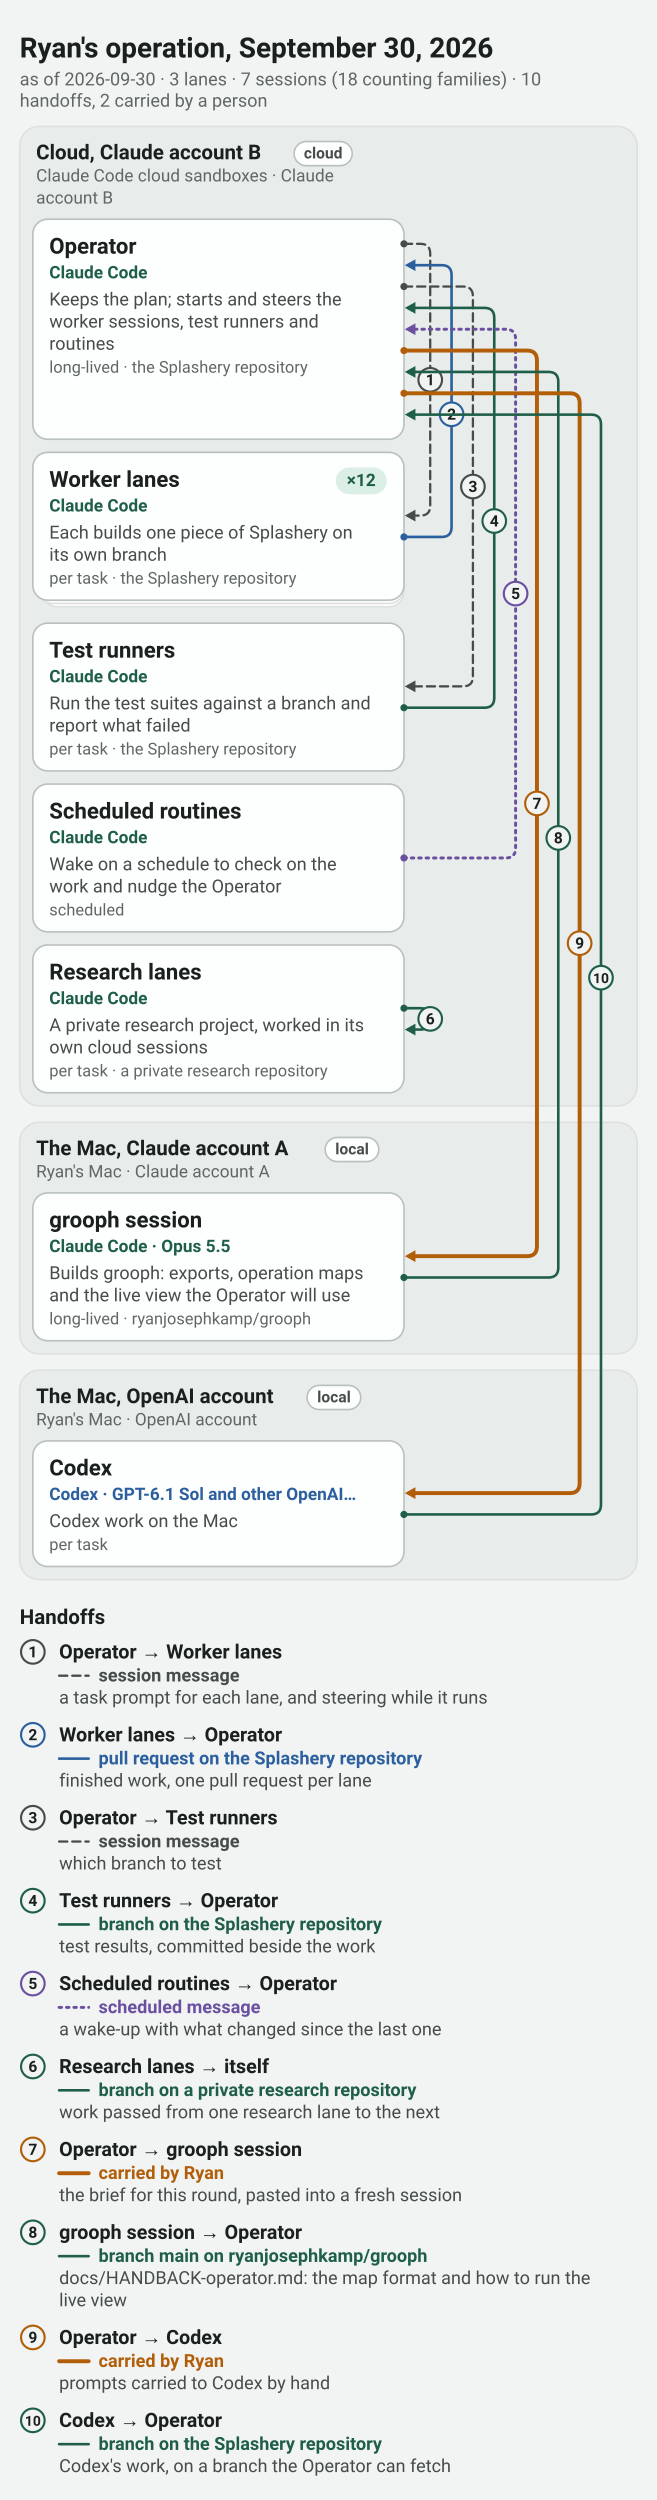
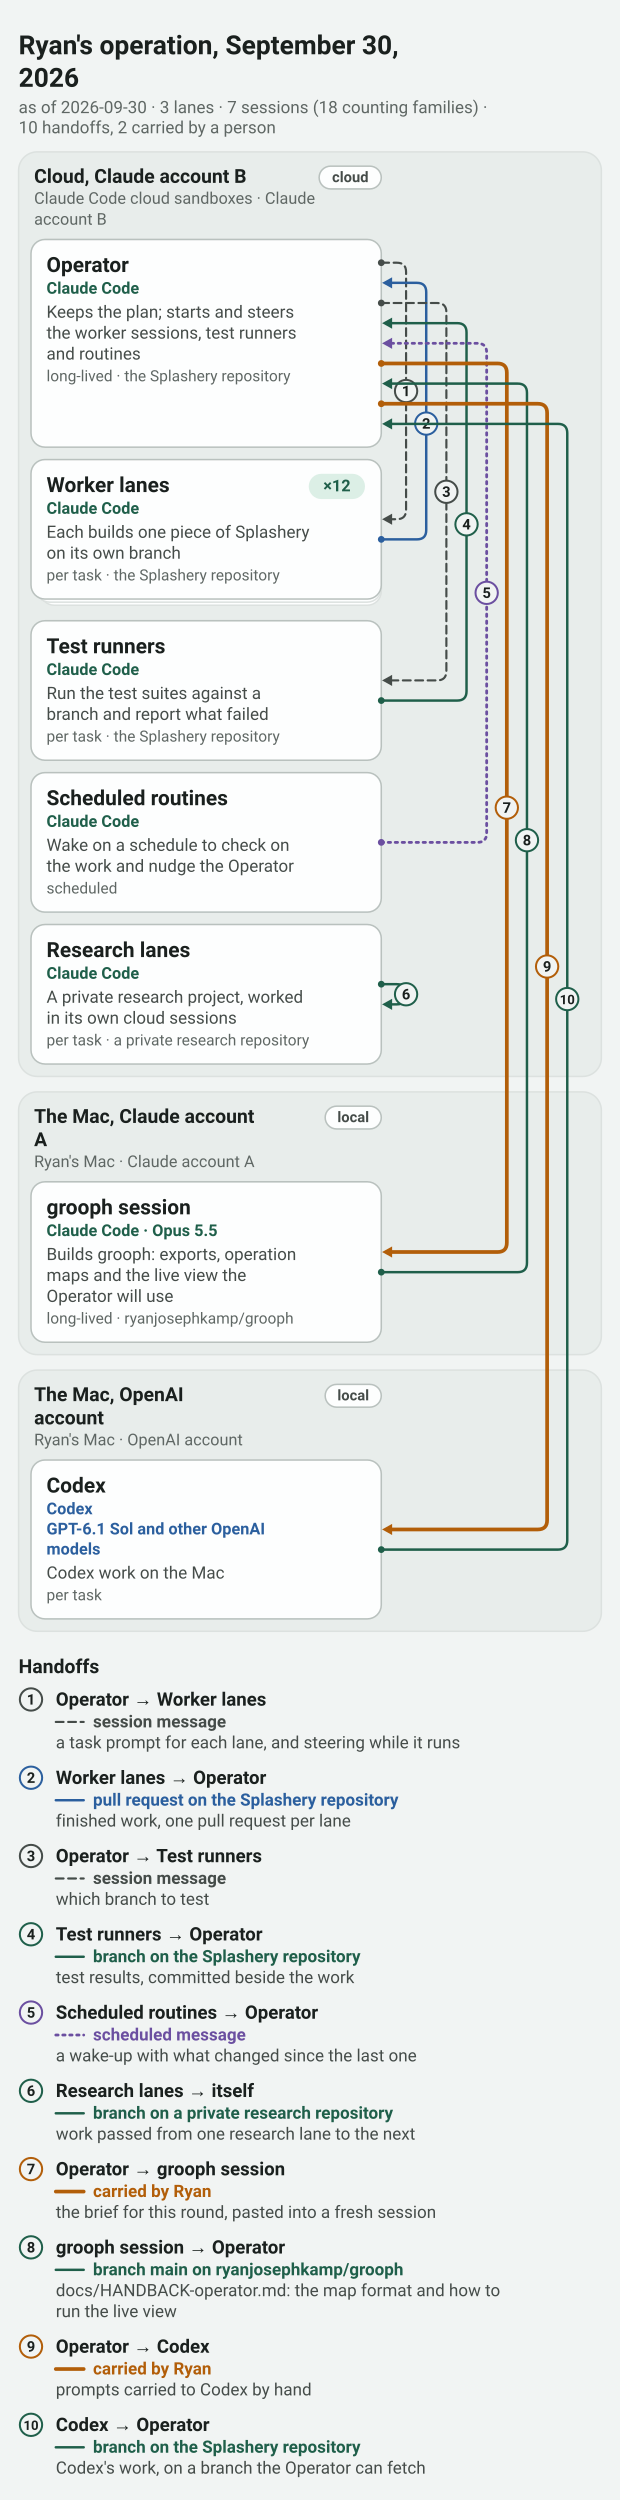
- <svg xmlns="http://www.w3.org/2000/svg" class="grooph-picture" data-picture="map" viewBox="0 0 400 1522.5" width="400" height="1522.5" role="img" font-family="system-ui, -apple-system, 'Segoe UI', Roboto, 'Helvetica Neue', Arial, sans-serif">
-   <rect x="0" y="0" width="400" height="1522.5" style="fill:#f1f4f3" />
-   <text x="12" y="35" font-size="17" font-weight="700" style="fill:#1a201e">Ryan's operation, September 30, 2026</text>
-   <text x="12" y="52" font-size="11" style="fill:#5f6764">as of 2026-09-30 · 3 lanes · 7 sessions (18 counting families) · 10</text>
-   <text x="12" y="65" font-size="11" style="fill:#5f6764">handoffs, 2 carried by a person</text>
+ <svg xmlns="http://www.w3.org/2000/svg" class="grooph-picture" data-picture="map" viewBox="0 0 400 1613" width="400" height="1613" role="img" font-family="system-ui, -apple-system, 'Segoe UI', Roboto, 'Helvetica Neue', Arial, sans-serif">
+   <rect x="0" y="0" width="400" height="1613" style="fill:#f1f4f3" />
+   <text x="12" y="35" font-size="17" font-weight="700" style="fill:#1a201e">Ryan's operation, September 30,</text>
+   <text x="12" y="56" font-size="17" font-weight="700" style="fill:#1a201e">2026</text>
+   <text x="12" y="73" font-size="11" style="fill:#5f6764">as of 2026-09-30 · 3 lanes · 7 sessions (18 counting families) ·</text>
+   <text x="12" y="86" font-size="11" style="fill:#5f6764">10 handoffs, 2 carried by a person</text>
  <g data-lane="cloud-b">
-     <rect x="12" y="77" width="376" height="596.5" rx="12" stroke-width="1" style="fill:#e8edeb;stroke:#dce1df" />
-     <text x="22" y="97" font-size="12.5" font-weight="700" style="fill:#1a201e">Cloud, Claude account B</text>
-     <rect x="179.1" y="86.2" width="35.4" height="14.7" rx="7.4" stroke-width="1" style="fill:#fdfefe;stroke:#b9c1be" />
-     <text x="196.8" y="96.5" font-size="9.5" font-weight="700" text-anchor="middle" style="fill:#454c49">cloud</text>
-     <text x="22" y="110.5" font-size="10.5" style="fill:#5f6764">Claude Code cloud sandboxes · Claude</text>
-     <text x="22" y="124" font-size="10.5" style="fill:#5f6764">account B</text>
+     <rect x="12" y="98" width="376" height="596.5" rx="12" stroke-width="1" style="fill:#e8edeb;stroke:#dce1df" />
+     <text x="22" y="118" font-size="12.5" font-weight="700" style="fill:#1a201e">Cloud, Claude account B</text>
+     <rect x="205.9" y="107.2" width="40.1" height="14.7" rx="7.4" stroke-width="1" style="fill:#fdfefe;stroke:#b9c1be" />
+     <text x="226" y="117.5" font-size="9.5" font-weight="700" text-anchor="middle" style="fill:#454c49">cloud</text>
+     <text x="22" y="131.5" font-size="10.5" style="fill:#5f6764">Claude Code cloud sandboxes · Claude</text>
+     <text x="22" y="145" font-size="10.5" style="fill:#5f6764">account B</text>
  </g>
  <g data-lane="mac-a">
-     <rect x="12" y="683.5" width="376" height="141" rx="12" stroke-width="1" style="fill:#e8edeb;stroke:#dce1df" />
-     <text x="22" y="703.5" font-size="12.5" font-weight="700" style="fill:#1a201e">The Mac, Claude account A</text>
-     <rect x="198" y="692.7" width="32.7" height="14.7" rx="7.4" stroke-width="1" style="fill:#fdfefe;stroke:#b9c1be" />
-     <text x="214.4" y="703" font-size="9.5" font-weight="700" text-anchor="middle" style="fill:#454c49">local</text>
-     <text x="22" y="717" font-size="10.5" style="fill:#5f6764">Ryan's Mac · Claude account A</text>
+     <rect x="12" y="704.5" width="376" height="169.5" rx="12" stroke-width="1" style="fill:#e8edeb;stroke:#dce1df" />
+     <text x="22" y="724.5" font-size="12.5" font-weight="700" style="fill:#1a201e">The Mac, Claude account</text>
+     <rect x="209.8" y="713.7" width="36.2" height="14.7" rx="7.4" stroke-width="1" style="fill:#fdfefe;stroke:#b9c1be" />
+     <text x="227.9" y="724" font-size="9.5" font-weight="700" text-anchor="middle" style="fill:#454c49">local</text>
+     <text x="22" y="739.5" font-size="12.5" font-weight="700" style="fill:#1a201e">A</text>
+     <text x="22" y="753" font-size="10.5" style="fill:#5f6764">Ryan's Mac · Claude account A</text>
  </g>
  <g data-lane="mac-openai">
-     <rect x="12" y="834.5" width="376" height="127.5" rx="12" stroke-width="1" style="fill:#e8edeb;stroke:#dce1df" />
-     <text x="22" y="854.5" font-size="12.5" font-weight="700" style="fill:#1a201e">The Mac, OpenAI account</text>
-     <rect x="187" y="843.7" width="32.7" height="14.7" rx="7.4" stroke-width="1" style="fill:#fdfefe;stroke:#b9c1be" />
-     <text x="203.4" y="854" font-size="9.5" font-weight="700" text-anchor="middle" style="fill:#454c49">local</text>
-     <text x="22" y="868" font-size="10.5" style="fill:#5f6764">Ryan's Mac · OpenAI account</text>
+     <rect x="12" y="884" width="376" height="168.5" rx="12" stroke-width="1" style="fill:#e8edeb;stroke:#dce1df" />
+     <text x="22" y="904" font-size="12.5" font-weight="700" style="fill:#1a201e">The Mac, OpenAI</text>
+     <rect x="209.8" y="893.2" width="36.2" height="14.7" rx="7.4" stroke-width="1" style="fill:#fdfefe;stroke:#b9c1be" />
+     <text x="227.9" y="903.5" font-size="9.5" font-weight="700" text-anchor="middle" style="fill:#454c49">local</text>
+     <text x="22" y="919" font-size="12.5" font-weight="700" style="fill:#1a201e">account</text>
+     <text x="22" y="932.5" font-size="10.5" style="fill:#5f6764">Ryan's Mac · OpenAI account</text>
  </g>
  <g data-session="operator">
-     <rect data-card="" x="20" y="133.5" width="226" height="134" rx="9" stroke-width="1" style="fill:#fdfefe;stroke:#b9c1be" />
-     <text x="30" y="154.5" font-size="13.5" font-weight="700" style="fill:#1a201e">Operator</text>
-     <text x="30" y="169.5" font-size="10.5" font-weight="700" style="fill:#1f5f4a">Claude Code</text>
-     <text x="30" y="186" font-size="11" style="fill:#454c49">Keeps the plan; starts and steers the</text>
-     <text x="30" y="199.5" font-size="11" style="fill:#454c49">worker sessions, test runners and</text>
-     <text x="30" y="213" font-size="11" style="fill:#454c49">routines</text>
-     <text x="30" y="227" font-size="10" style="fill:#5f6764">long-lived · the Splashery repository</text>
+     <rect data-card="" x="20" y="154.5" width="226" height="134" rx="9" stroke-width="1" style="fill:#fdfefe;stroke:#b9c1be" />
+     <text x="30" y="175.5" font-size="13.5" font-weight="700" style="fill:#1a201e">Operator</text>
+     <text x="30" y="189.5" font-size="10.5" font-weight="700" style="fill:#1f5f4a">Claude Code</text>
+     <text x="30" y="205" font-size="11" style="fill:#454c49">Keeps the plan; starts and steers</text>
+     <text x="30" y="218.5" font-size="11" style="fill:#454c49">the worker sessions, test runners</text>
+     <text x="30" y="232" font-size="11" style="fill:#454c49">and routines</text>
+     <text x="30" y="246" font-size="10" style="fill:#5f6764">long-lived · the Splashery repository</text>
  </g>
  <g data-session="workers">
-     <rect x="26" y="281.5" width="220" height="88" rx="9" stroke-width="1" style="fill:#fdfefe;stroke:#dce1df" />
-     <rect x="23" y="278.5" width="223" height="89" rx="9" stroke-width="1" style="fill:#fdfefe;stroke:#dce1df" />
-     <rect data-card="" x="20" y="275.5" width="226" height="90" rx="9" stroke-width="1" style="fill:#fdfefe;stroke:#b9c1be" />
-     <text x="30" y="296.5" font-size="13.5" font-weight="700" style="fill:#1a201e">Worker lanes</text>
-     <rect x="204.5" y="284.7" width="31" height="16.3" rx="8.1" style="fill:#dcefe6" />
-     <text x="220" y="296" font-size="10.5" font-weight="700" text-anchor="middle" style="fill:#1f5f4a">×12</text>
-     <text x="30" y="311.5" font-size="10.5" font-weight="700" style="fill:#1f5f4a">Claude Code</text>
-     <text x="30" y="328" font-size="11" style="fill:#454c49">Each builds one piece of Splashery on</text>
-     <text x="30" y="341.5" font-size="11" style="fill:#454c49">its own branch</text>
-     <text x="30" y="355.5" font-size="10" style="fill:#5f6764">per task · the Splashery repository</text>
+     <rect x="26" y="302.5" width="220" height="88" rx="9" stroke-width="1" style="fill:#fdfefe;stroke:#dce1df" />
+     <rect x="23" y="299.5" width="223" height="89" rx="9" stroke-width="1" style="fill:#fdfefe;stroke:#dce1df" />
+     <rect data-card="" x="20" y="296.5" width="226" height="90" rx="9" stroke-width="1" style="fill:#fdfefe;stroke:#b9c1be" />
+     <text x="30" y="317.5" font-size="13.5" font-weight="700" style="fill:#1a201e">Worker lanes</text>
+     <rect x="199.2" y="305.7" width="36.3" height="16.3" rx="8.1" style="fill:#dcefe6" />
+     <text x="217.4" y="317" font-size="10.5" font-weight="700" text-anchor="middle" style="fill:#1f5f4a">×12</text>
+     <text x="30" y="331.5" font-size="10.5" font-weight="700" style="fill:#1f5f4a">Claude Code</text>
+     <text x="30" y="347" font-size="11" style="fill:#454c49">Each builds one piece of Splashery</text>
+     <text x="30" y="360.5" font-size="11" style="fill:#454c49">on its own branch</text>
+     <text x="30" y="374.5" font-size="10" style="fill:#5f6764">per task · the Splashery repository</text>
  </g>
  <g data-session="test-runners">
-     <rect data-card="" x="20" y="379.5" width="226" height="90" rx="9" stroke-width="1" style="fill:#fdfefe;stroke:#b9c1be" />
-     <text x="30" y="400.5" font-size="13.5" font-weight="700" style="fill:#1a201e">Test runners</text>
-     <text x="30" y="415.5" font-size="10.5" font-weight="700" style="fill:#1f5f4a">Claude Code</text>
-     <text x="30" y="432" font-size="11" style="fill:#454c49">Run the test suites against a branch and</text>
-     <text x="30" y="445.5" font-size="11" style="fill:#454c49">report what failed</text>
-     <text x="30" y="459.5" font-size="10" style="fill:#5f6764">per task · the Splashery repository</text>
+     <rect data-card="" x="20" y="400.5" width="226" height="90" rx="9" stroke-width="1" style="fill:#fdfefe;stroke:#b9c1be" />
+     <text x="30" y="421.5" font-size="13.5" font-weight="700" style="fill:#1a201e">Test runners</text>
+     <text x="30" y="435.5" font-size="10.5" font-weight="700" style="fill:#1f5f4a">Claude Code</text>
+     <text x="30" y="451" font-size="11" style="fill:#454c49">Run the test suites against a</text>
+     <text x="30" y="464.5" font-size="11" style="fill:#454c49">branch and report what failed</text>
+     <text x="30" y="478.5" font-size="10" style="fill:#5f6764">per task · the Splashery repository</text>
  </g>
  <g data-session="routines">
-     <rect data-card="" x="20" y="477.5" width="226" height="90" rx="9" stroke-width="1" style="fill:#fdfefe;stroke:#b9c1be" />
-     <text x="30" y="498.5" font-size="13.5" font-weight="700" style="fill:#1a201e">Scheduled routines</text>
-     <text x="30" y="513.5" font-size="10.5" font-weight="700" style="fill:#1f5f4a">Claude Code</text>
-     <text x="30" y="530" font-size="11" style="fill:#454c49">Wake on a schedule to check on the</text>
-     <text x="30" y="543.5" font-size="11" style="fill:#454c49">work and nudge the Operator</text>
-     <text x="30" y="557.5" font-size="10" style="fill:#5f6764">scheduled</text>
+     <rect data-card="" x="20" y="498.5" width="226" height="90" rx="9" stroke-width="1" style="fill:#fdfefe;stroke:#b9c1be" />
+     <text x="30" y="519.5" font-size="13.5" font-weight="700" style="fill:#1a201e">Scheduled routines</text>
+     <text x="30" y="533.5" font-size="10.5" font-weight="700" style="fill:#1f5f4a">Claude Code</text>
+     <text x="30" y="549" font-size="11" style="fill:#454c49">Wake on a schedule to check on</text>
+     <text x="30" y="562.5" font-size="11" style="fill:#454c49">the work and nudge the Operator</text>
+     <text x="30" y="576.5" font-size="10" style="fill:#5f6764">scheduled</text>
  </g>
  <g data-session="research">
-     <rect data-card="" x="20" y="575.5" width="226" height="90" rx="9" stroke-width="1" style="fill:#fdfefe;stroke:#b9c1be" />
-     <text x="30" y="596.5" font-size="13.5" font-weight="700" style="fill:#1a201e">Research lanes</text>
-     <text x="30" y="611.5" font-size="10.5" font-weight="700" style="fill:#1f5f4a">Claude Code</text>
-     <text x="30" y="628" font-size="11" style="fill:#454c49">A private research project, worked in its</text>
-     <text x="30" y="641.5" font-size="11" style="fill:#454c49">own cloud sessions</text>
-     <text x="30" y="655.5" font-size="10" style="fill:#5f6764">per task · a private research repository</text>
+     <rect data-card="" x="20" y="596.5" width="226" height="90" rx="9" stroke-width="1" style="fill:#fdfefe;stroke:#b9c1be" />
+     <text x="30" y="617.5" font-size="13.5" font-weight="700" style="fill:#1a201e">Research lanes</text>
+     <text x="30" y="631.5" font-size="10.5" font-weight="700" style="fill:#1f5f4a">Claude Code</text>
+     <text x="30" y="647" font-size="11" style="fill:#454c49">A private research project, worked</text>
+     <text x="30" y="660.5" font-size="11" style="fill:#454c49">in its own cloud sessions</text>
+     <text x="30" y="674.5" font-size="10" style="fill:#5f6764">per task · a private research repository</text>
  </g>
  <g data-session="grooph">
-     <rect data-card="" x="20" y="726.5" width="226" height="90" rx="9" stroke-width="1" style="fill:#fdfefe;stroke:#b9c1be" />
-     <text x="30" y="747.5" font-size="13.5" font-weight="700" style="fill:#1a201e">grooph session</text>
-     <text x="30" y="762.5" font-size="10.5" font-weight="700" style="fill:#1f5f4a">Claude Code · Opus 5.5</text>
-     <text x="30" y="779" font-size="11" style="fill:#454c49">Builds grooph: exports, operation maps</text>
-     <text x="30" y="792.5" font-size="11" style="fill:#454c49">and the live view the Operator will use</text>
-     <text x="30" y="806.5" font-size="10" style="fill:#5f6764">long-lived · ryanjosephkamp/grooph</text>
+     <rect data-card="" x="20" y="762.5" width="226" height="103.5" rx="9" stroke-width="1" style="fill:#fdfefe;stroke:#b9c1be" />
+     <text x="30" y="783.5" font-size="13.5" font-weight="700" style="fill:#1a201e">grooph session</text>
+     <text x="30" y="797.5" font-size="10.5" font-weight="700" style="fill:#1f5f4a">Claude Code · Opus 5.5</text>
+     <text x="30" y="813" font-size="11" style="fill:#454c49">Builds grooph: exports, operation</text>
+     <text x="30" y="826.5" font-size="11" style="fill:#454c49">maps and the live view the</text>
+     <text x="30" y="840" font-size="11" style="fill:#454c49">Operator will use</text>
+     <text x="30" y="854" font-size="10" style="fill:#5f6764">long-lived · ryanjosephkamp/grooph</text>
  </g>
  <g data-session="codex">
-     <rect data-card="" x="20" y="877.5" width="226" height="76.5" rx="9" stroke-width="1" style="fill:#fdfefe;stroke:#b9c1be" />
-     <text x="30" y="898.5" font-size="13.5" font-weight="700" style="fill:#1a201e">Codex</text>
-     <text x="30" y="913.5" font-size="10.5" font-weight="700" style="fill:#2b5f9e">Codex · GPT-6.1 Sol and other OpenAI…</text>
-     <text x="30" y="930" font-size="11" style="fill:#454c49">Codex work on the Mac</text>
-     <text x="30" y="944" font-size="10" style="fill:#5f6764">per task</text>
+     <rect data-card="" x="20" y="942" width="226" height="102.5" rx="9" stroke-width="1" style="fill:#fdfefe;stroke:#b9c1be" />
+     <text x="30" y="963" font-size="13.5" font-weight="700" style="fill:#1a201e">Codex</text>
+     <text x="30" y="977" font-size="10.5" font-weight="700" style="fill:#2b5f9e">Codex</text>
+     <text x="30" y="990" font-size="10.5" font-weight="700" style="fill:#2b5f9e">GPT-6.1 Sol and other OpenAI</text>
+     <text x="30" y="1003" font-size="10.5" font-weight="700" style="fill:#2b5f9e">models</text>
+     <text x="30" y="1018.5" font-size="11" style="fill:#454c49">Codex work on the Mac</text>
+     <text x="30" y="1032.5" font-size="10" style="fill:#5f6764">per task</text>
  </g>
  <g data-handoff="h-start-workers">
-     <path d="M246,148.5 H256 Q262,148.5 262,154.5 V308 Q262,314 256,314 H251.5" fill="none" stroke-width="1.4" stroke-linecap="round" stroke-dasharray="5 3" style="stroke:#454c49" />
-     <circle cx="246" cy="148.5" r="2.2" style="fill:#454c49" />
-     <path d="M246.5,314 l6.5,-3.6 v7.2 z" style="fill:#454c49" />
-     <circle cx="262" cy="231.3" r="7.2" stroke-width="1.3" style="fill:#f1f4f3;stroke:#454c49" />
-     <text x="262" y="234.6" font-size="9.5" font-weight="700" text-anchor="middle" style="fill:#1a201e">1</text>
+     <path d="M246,169.5 H256 Q262,169.5 262,175.5 V329 Q262,335 256,335 H251.5" fill="none" stroke-width="1.4" stroke-linecap="round" stroke-dasharray="5 3" style="stroke:#454c49" />
+     <circle cx="246" cy="169.5" r="2.2" style="fill:#454c49" />
+     <path d="M246.5,335 l6.5,-3.6 v7.2 z" style="fill:#454c49" />
+     <circle cx="262" cy="252.3" r="7.2" stroke-width="1.3" style="fill:#f1f4f3;stroke:#454c49" />
+     <text x="262" y="255.6" font-size="9.5" font-weight="700" text-anchor="middle" style="fill:#1a201e">1</text>
  </g>
  <g data-handoff="h-workers-back">
-     <path d="M246,327 H269 Q275,327 275,321 V167.5 Q275,161.5 269,161.5 H251.5" fill="none" stroke-width="1.6" stroke-linecap="round" style="stroke:#2b5f9e" />
-     <circle cx="246" cy="327" r="2.2" style="fill:#2b5f9e" />
-     <path d="M246.5,161.5 l6.5,-3.6 v7.2 z" style="fill:#2b5f9e" />
-     <circle cx="275" cy="252.3" r="7.2" stroke-width="1.3" style="fill:#f1f4f3;stroke:#2b5f9e" />
-     <text x="275" y="255.6" font-size="9.5" font-weight="700" text-anchor="middle" style="fill:#1a201e">2</text>
+     <path d="M246,348 H269 Q275,348 275,342 V188.5 Q275,182.5 269,182.5 H251.5" fill="none" stroke-width="1.6" stroke-linecap="round" style="stroke:#2b5f9e" />
+     <circle cx="246" cy="348" r="2.2" style="fill:#2b5f9e" />
+     <path d="M246.5,182.5 l6.5,-3.6 v7.2 z" style="fill:#2b5f9e" />
+     <circle cx="275" cy="273.3" r="7.2" stroke-width="1.3" style="fill:#f1f4f3;stroke:#2b5f9e" />
+     <text x="275" y="276.6" font-size="9.5" font-weight="700" text-anchor="middle" style="fill:#1a201e">2</text>
  </g>
  <g data-handoff="h-start-tests">
-     <path d="M246,174.5 H282 Q288,174.5 288,180.5 V412 Q288,418 282,418 H251.5" fill="none" stroke-width="1.4" stroke-linecap="round" stroke-dasharray="5 3" style="stroke:#454c49" />
-     <circle cx="246" cy="174.5" r="2.2" style="fill:#454c49" />
-     <path d="M246.5,418 l6.5,-3.6 v7.2 z" style="fill:#454c49" />
-     <circle cx="288" cy="296.3" r="7.2" stroke-width="1.3" style="fill:#f1f4f3;stroke:#454c49" />
-     <text x="288" y="299.6" font-size="9.5" font-weight="700" text-anchor="middle" style="fill:#1a201e">3</text>
+     <path d="M246,195.5 H282 Q288,195.5 288,201.5 V433 Q288,439 282,439 H251.5" fill="none" stroke-width="1.4" stroke-linecap="round" stroke-dasharray="5 3" style="stroke:#454c49" />
+     <circle cx="246" cy="195.5" r="2.2" style="fill:#454c49" />
+     <path d="M246.5,439 l6.5,-3.6 v7.2 z" style="fill:#454c49" />
+     <circle cx="288" cy="317.3" r="7.2" stroke-width="1.3" style="fill:#f1f4f3;stroke:#454c49" />
+     <text x="288" y="320.6" font-size="9.5" font-weight="700" text-anchor="middle" style="fill:#1a201e">3</text>
  </g>
  <g data-handoff="h-tests-back">
-     <path d="M246,431 H295 Q301,431 301,425 V193.5 Q301,187.5 295,187.5 H251.5" fill="none" stroke-width="1.6" stroke-linecap="round" style="stroke:#1f5f4a" />
-     <circle cx="246" cy="431" r="2.2" style="fill:#1f5f4a" />
-     <path d="M246.5,187.5 l6.5,-3.6 v7.2 z" style="fill:#1f5f4a" />
-     <circle cx="301" cy="317.3" r="7.2" stroke-width="1.3" style="fill:#f1f4f3;stroke:#1f5f4a" />
-     <text x="301" y="320.6" font-size="9.5" font-weight="700" text-anchor="middle" style="fill:#1a201e">4</text>
+     <path d="M246,452 H295 Q301,452 301,446 V214.5 Q301,208.5 295,208.5 H251.5" fill="none" stroke-width="1.6" stroke-linecap="round" style="stroke:#1f5f4a" />
+     <circle cx="246" cy="452" r="2.2" style="fill:#1f5f4a" />
+     <path d="M246.5,208.5 l6.5,-3.6 v7.2 z" style="fill:#1f5f4a" />
+     <circle cx="301" cy="338.3" r="7.2" stroke-width="1.3" style="fill:#f1f4f3;stroke:#1f5f4a" />
+     <text x="301" y="341.6" font-size="9.5" font-weight="700" text-anchor="middle" style="fill:#1a201e">4</text>
  </g>
  <g data-handoff="h-routines">
-     <path d="M246,522.5 H308 Q314,522.5 314,516.5 V206.5 Q314,200.5 308,200.5 H251.5" fill="none" stroke-width="1.8" stroke-linecap="round" stroke-dasharray="1.5 3" style="stroke:#6b4fa0" />
-     <circle cx="246" cy="522.5" r="2.2" style="fill:#6b4fa0" />
-     <path d="M246.5,200.5 l6.5,-3.6 v7.2 z" style="fill:#6b4fa0" />
-     <circle cx="314" cy="361.5" r="7.2" stroke-width="1.3" style="fill:#f1f4f3;stroke:#6b4fa0" />
-     <text x="314" y="364.8" font-size="9.5" font-weight="700" text-anchor="middle" style="fill:#1a201e">5</text>
+     <path d="M246,543.5 H308 Q314,543.5 314,537.5 V227.5 Q314,221.5 308,221.5 H251.5" fill="none" stroke-width="1.8" stroke-linecap="round" stroke-dasharray="1.5 3" style="stroke:#6b4fa0" />
+     <circle cx="246" cy="543.5" r="2.2" style="fill:#6b4fa0" />
+     <path d="M246.5,221.5 l6.5,-3.6 v7.2 z" style="fill:#6b4fa0" />
+     <circle cx="314" cy="382.5" r="7.2" stroke-width="1.3" style="fill:#f1f4f3;stroke:#6b4fa0" />
+     <text x="314" y="385.8" font-size="9.5" font-weight="700" text-anchor="middle" style="fill:#1a201e">5</text>
  </g>
  <g data-handoff="h-research">
-     <path d="M246,614 H256 Q262,614 262,620 V621 Q262,627 256,627 H251.5" fill="none" stroke-width="1.6" stroke-linecap="round" style="stroke:#1f5f4a" />
-     <circle cx="246" cy="614" r="2.2" style="fill:#1f5f4a" />
-     <path d="M246.5,627 l6.5,-3.6 v7.2 z" style="fill:#1f5f4a" />
-     <circle cx="262" cy="620.5" r="7.2" stroke-width="1.3" style="fill:#f1f4f3;stroke:#1f5f4a" />
-     <text x="262" y="623.8" font-size="9.5" font-weight="700" text-anchor="middle" style="fill:#1a201e">6</text>
+     <path d="M246,635 H256 Q262,635 262,641 V642 Q262,648 256,648 H251.5" fill="none" stroke-width="1.6" stroke-linecap="round" style="stroke:#1f5f4a" />
+     <circle cx="246" cy="635" r="2.2" style="fill:#1f5f4a" />
+     <path d="M246.5,648 l6.5,-3.6 v7.2 z" style="fill:#1f5f4a" />
+     <circle cx="262" cy="641.5" r="7.2" stroke-width="1.3" style="fill:#f1f4f3;stroke:#1f5f4a" />
+     <text x="262" y="644.8" font-size="9.5" font-weight="700" text-anchor="middle" style="fill:#1a201e">6</text>
  </g>
  <g data-handoff="h-brief-grooph">
-     <path d="M246,213.5 H321 Q327,213.5 327,219.5 V759 Q327,765 321,765 H251.5" fill="none" stroke-width="2.4" stroke-linecap="round" style="stroke:#b25e09" />
-     <circle cx="246" cy="213.5" r="2.2" style="fill:#b25e09" />
-     <path d="M246.5,765 l6.5,-3.6 v7.2 z" style="fill:#b25e09" />
-     <circle cx="327" cy="489.3" r="7.2" stroke-width="1.3" style="fill:#f1f4f3;stroke:#b25e09" />
-     <text x="327" y="492.6" font-size="9.5" font-weight="700" text-anchor="middle" style="fill:#1a201e">7</text>
+     <path d="M246,234.5 H321 Q327,234.5 327,240.5 V801.8 Q327,807.8 321,807.8 H251.5" fill="none" stroke-width="2.4" stroke-linecap="round" style="stroke:#b25e09" />
+     <circle cx="246" cy="234.5" r="2.2" style="fill:#b25e09" />
+     <path d="M246.5,807.8 l6.5,-3.6 v7.2 z" style="fill:#b25e09" />
+     <circle cx="327" cy="521.1" r="7.2" stroke-width="1.3" style="fill:#f1f4f3;stroke:#b25e09" />
+     <text x="327" y="524.4" font-size="9.5" font-weight="700" text-anchor="middle" style="fill:#1a201e">7</text>
  </g>
  <g data-handoff="h-grooph-back">
-     <path d="M246,778 H334 Q340,778 340,772 V232.5 Q340,226.5 334,226.5 H251.5" fill="none" stroke-width="1.6" stroke-linecap="round" style="stroke:#1f5f4a" />
-     <circle cx="246" cy="778" r="2.2" style="fill:#1f5f4a" />
-     <path d="M246.5,226.5 l6.5,-3.6 v7.2 z" style="fill:#1f5f4a" />
-     <circle cx="340" cy="510.3" r="7.2" stroke-width="1.3" style="fill:#f1f4f3;stroke:#1f5f4a" />
-     <text x="340" y="513.6" font-size="9.5" font-weight="700" text-anchor="middle" style="fill:#1a201e">8</text>
+     <path d="M246,820.8 H334 Q340,820.8 340,814.8 V253.5 Q340,247.5 334,247.5 H251.5" fill="none" stroke-width="1.6" stroke-linecap="round" style="stroke:#1f5f4a" />
+     <circle cx="246" cy="820.8" r="2.2" style="fill:#1f5f4a" />
+     <path d="M246.5,247.5 l6.5,-3.6 v7.2 z" style="fill:#1f5f4a" />
+     <circle cx="340" cy="542.1" r="7.2" stroke-width="1.3" style="fill:#f1f4f3;stroke:#1f5f4a" />
+     <text x="340" y="545.4" font-size="9.5" font-weight="700" text-anchor="middle" style="fill:#1a201e">8</text>
  </g>
  <g data-handoff="h-brief-codex">
-     <path d="M246,239.5 H347 Q353,239.5 353,245.5 V903.3 Q353,909.3 347,909.3 H251.5" fill="none" stroke-width="2.4" stroke-linecap="round" style="stroke:#b25e09" />
-     <circle cx="246" cy="239.5" r="2.2" style="fill:#b25e09" />
-     <path d="M246.5,909.3 l6.5,-3.6 v7.2 z" style="fill:#b25e09" />
-     <circle cx="353" cy="574.4" r="7.2" stroke-width="1.3" style="fill:#f1f4f3;stroke:#b25e09" />
-     <text x="353" y="577.7" font-size="9.5" font-weight="700" text-anchor="middle" style="fill:#1a201e">9</text>
+     <path d="M246,260.5 H347 Q353,260.5 353,266.5 V980.8 Q353,986.8 347,986.8 H251.5" fill="none" stroke-width="2.4" stroke-linecap="round" style="stroke:#b25e09" />
+     <circle cx="246" cy="260.5" r="2.2" style="fill:#b25e09" />
+     <path d="M246.5,986.8 l6.5,-3.6 v7.2 z" style="fill:#b25e09" />
+     <circle cx="353" cy="623.6" r="7.2" stroke-width="1.3" style="fill:#f1f4f3;stroke:#b25e09" />
+     <text x="353" y="626.9" font-size="9.5" font-weight="700" text-anchor="middle" style="fill:#1a201e">9</text>
  </g>
  <g data-handoff="h-codex-back">
-     <path d="M246,922.3 H360 Q366,922.3 366,916.3 V258.5 Q366,252.5 360,252.5 H251.5" fill="none" stroke-width="1.6" stroke-linecap="round" style="stroke:#1f5f4a" />
-     <circle cx="246" cy="922.3" r="2.2" style="fill:#1f5f4a" />
-     <path d="M246.5,252.5 l6.5,-3.6 v7.2 z" style="fill:#1f5f4a" />
-     <circle cx="366" cy="595.4" r="7.2" stroke-width="1.3" style="fill:#f1f4f3;stroke:#1f5f4a" />
-     <text x="366" y="598.7" font-size="8.5" font-weight="700" text-anchor="middle" style="fill:#1a201e">10</text>
-   </g>
-   <text x="12" y="989" font-size="12.5" font-weight="700" style="fill:#1a201e">Handoffs</text>
+     <path d="M246,999.8 H360 Q366,999.8 366,993.8 V279.5 Q366,273.5 360,273.5 H251.5" fill="none" stroke-width="1.6" stroke-linecap="round" style="stroke:#1f5f4a" />
+     <circle cx="246" cy="999.8" r="2.2" style="fill:#1f5f4a" />
+     <path d="M246.5,273.5 l6.5,-3.6 v7.2 z" style="fill:#1f5f4a" />
+     <circle cx="366" cy="644.6" r="7.2" stroke-width="1.3" style="fill:#f1f4f3;stroke:#1f5f4a" />
+     <text x="366" y="647.9" font-size="8.5" font-weight="700" text-anchor="middle" style="fill:#1a201e">10</text>
+   </g>
+   <text x="12" y="1079.5" font-size="12.5" font-weight="700" style="fill:#1a201e">Handoffs</text>
  <g data-handoff-row="h-start-workers">
-     <rect data-row="" x="8" y="996" width="384" height="47.5" rx="8" style="fill:transparent" />
-     <circle cx="20" cy="1006" r="7.2" stroke-width="1.3" style="fill:#f1f4f3;stroke:#454c49" />
-     <text x="20" y="1009.3" font-size="9.5" font-weight="700" text-anchor="middle" style="fill:#1a201e">1</text>
-     <text x="36" y="1010" font-size="12" font-weight="700" style="fill:#1a201e">Operator → Worker lanes</text>
-     <path d="M36,1020.5 h18" fill="none" stroke-width="1.4" stroke-linecap="round" stroke-dasharray="5 3" style="stroke:#454c49" />
-     <text x="60" y="1024" font-size="11" font-weight="700" style="fill:#454c49">session message</text>
-     <text x="36" y="1037.5" font-size="11" style="fill:#454c49">a task prompt for each lane, and steering while it runs</text>
+     <rect data-row="" x="8" y="1086.5" width="384" height="47.5" rx="8" style="fill:transparent" />
+     <circle cx="20" cy="1096.5" r="7.2" stroke-width="1.3" style="fill:#f1f4f3;stroke:#454c49" />
+     <text x="20" y="1099.8" font-size="9.5" font-weight="700" text-anchor="middle" style="fill:#1a201e">1</text>
+     <text x="36" y="1100.5" font-size="12" font-weight="700" style="fill:#1a201e">Operator → Worker lanes</text>
+     <path d="M36,1111 h18" fill="none" stroke-width="1.4" stroke-linecap="round" stroke-dasharray="5 3" style="stroke:#454c49" />
+     <text x="60" y="1114.5" font-size="11" font-weight="700" style="fill:#454c49">session message</text>
+     <text x="36" y="1128" font-size="11" style="fill:#454c49">a task prompt for each lane, and steering while it runs</text>
  </g>
  <g data-handoff-row="h-workers-back">
-     <rect data-row="" x="8" y="1046.5" width="384" height="47.5" rx="8" style="fill:transparent" />
-     <circle cx="20" cy="1056.5" r="7.2" stroke-width="1.3" style="fill:#f1f4f3;stroke:#2b5f9e" />
-     <text x="20" y="1059.8" font-size="9.5" font-weight="700" text-anchor="middle" style="fill:#1a201e">2</text>
-     <text x="36" y="1060.5" font-size="12" font-weight="700" style="fill:#1a201e">Worker lanes → Operator</text>
-     <path d="M36,1071 h18" fill="none" stroke-width="1.6" stroke-linecap="round" style="stroke:#2b5f9e" />
-     <text x="60" y="1074.5" font-size="11" font-weight="700" style="fill:#2b5f9e">pull request on the Splashery repository</text>
-     <text x="36" y="1088" font-size="11" style="fill:#454c49">finished work, one pull request per lane</text>
+     <rect data-row="" x="8" y="1137" width="384" height="47.5" rx="8" style="fill:transparent" />
+     <circle cx="20" cy="1147" r="7.2" stroke-width="1.3" style="fill:#f1f4f3;stroke:#2b5f9e" />
+     <text x="20" y="1150.3" font-size="9.5" font-weight="700" text-anchor="middle" style="fill:#1a201e">2</text>
+     <text x="36" y="1151" font-size="12" font-weight="700" style="fill:#1a201e">Worker lanes → Operator</text>
+     <path d="M36,1161.5 h18" fill="none" stroke-width="1.6" stroke-linecap="round" style="stroke:#2b5f9e" />
+     <text x="60" y="1165" font-size="11" font-weight="700" style="fill:#2b5f9e">pull request on the Splashery repository</text>
+     <text x="36" y="1178.5" font-size="11" style="fill:#454c49">finished work, one pull request per lane</text>
  </g>
  <g data-handoff-row="h-start-tests">
-     <rect data-row="" x="8" y="1097" width="384" height="47.5" rx="8" style="fill:transparent" />
-     <circle cx="20" cy="1107" r="7.2" stroke-width="1.3" style="fill:#f1f4f3;stroke:#454c49" />
-     <text x="20" y="1110.3" font-size="9.5" font-weight="700" text-anchor="middle" style="fill:#1a201e">3</text>
-     <text x="36" y="1111" font-size="12" font-weight="700" style="fill:#1a201e">Operator → Test runners</text>
-     <path d="M36,1121.5 h18" fill="none" stroke-width="1.4" stroke-linecap="round" stroke-dasharray="5 3" style="stroke:#454c49" />
-     <text x="60" y="1125" font-size="11" font-weight="700" style="fill:#454c49">session message</text>
-     <text x="36" y="1138.5" font-size="11" style="fill:#454c49">which branch to test</text>
+     <rect data-row="" x="8" y="1187.5" width="384" height="47.5" rx="8" style="fill:transparent" />
+     <circle cx="20" cy="1197.5" r="7.2" stroke-width="1.3" style="fill:#f1f4f3;stroke:#454c49" />
+     <text x="20" y="1200.8" font-size="9.5" font-weight="700" text-anchor="middle" style="fill:#1a201e">3</text>
+     <text x="36" y="1201.5" font-size="12" font-weight="700" style="fill:#1a201e">Operator → Test runners</text>
+     <path d="M36,1212 h18" fill="none" stroke-width="1.4" stroke-linecap="round" stroke-dasharray="5 3" style="stroke:#454c49" />
+     <text x="60" y="1215.5" font-size="11" font-weight="700" style="fill:#454c49">session message</text>
+     <text x="36" y="1229" font-size="11" style="fill:#454c49">which branch to test</text>
  </g>
  <g data-handoff-row="h-tests-back">
-     <rect data-row="" x="8" y="1147.5" width="384" height="47.5" rx="8" style="fill:transparent" />
-     <circle cx="20" cy="1157.5" r="7.2" stroke-width="1.3" style="fill:#f1f4f3;stroke:#1f5f4a" />
-     <text x="20" y="1160.8" font-size="9.5" font-weight="700" text-anchor="middle" style="fill:#1a201e">4</text>
-     <text x="36" y="1161.5" font-size="12" font-weight="700" style="fill:#1a201e">Test runners → Operator</text>
-     <path d="M36,1172 h18" fill="none" stroke-width="1.6" stroke-linecap="round" style="stroke:#1f5f4a" />
-     <text x="60" y="1175.5" font-size="11" font-weight="700" style="fill:#1f5f4a">branch on the Splashery repository</text>
-     <text x="36" y="1189" font-size="11" style="fill:#454c49">test results, committed beside the work</text>
+     <rect data-row="" x="8" y="1238" width="384" height="47.5" rx="8" style="fill:transparent" />
+     <circle cx="20" cy="1248" r="7.2" stroke-width="1.3" style="fill:#f1f4f3;stroke:#1f5f4a" />
+     <text x="20" y="1251.3" font-size="9.5" font-weight="700" text-anchor="middle" style="fill:#1a201e">4</text>
+     <text x="36" y="1252" font-size="12" font-weight="700" style="fill:#1a201e">Test runners → Operator</text>
+     <path d="M36,1262.5 h18" fill="none" stroke-width="1.6" stroke-linecap="round" style="stroke:#1f5f4a" />
+     <text x="60" y="1266" font-size="11" font-weight="700" style="fill:#1f5f4a">branch on the Splashery repository</text>
+     <text x="36" y="1279.5" font-size="11" style="fill:#454c49">test results, committed beside the work</text>
  </g>
  <g data-handoff-row="h-routines">
-     <rect data-row="" x="8" y="1198" width="384" height="47.5" rx="8" style="fill:transparent" />
-     <circle cx="20" cy="1208" r="7.2" stroke-width="1.3" style="fill:#f1f4f3;stroke:#6b4fa0" />
-     <text x="20" y="1211.3" font-size="9.5" font-weight="700" text-anchor="middle" style="fill:#1a201e">5</text>
-     <text x="36" y="1212" font-size="12" font-weight="700" style="fill:#1a201e">Scheduled routines → Operator</text>
-     <path d="M36,1222.5 h18" fill="none" stroke-width="1.8" stroke-linecap="round" stroke-dasharray="1.5 3" style="stroke:#6b4fa0" />
-     <text x="60" y="1226" font-size="11" font-weight="700" style="fill:#6b4fa0">scheduled message</text>
-     <text x="36" y="1239.5" font-size="11" style="fill:#454c49">a wake-up with what changed since the last one</text>
+     <rect data-row="" x="8" y="1288.5" width="384" height="47.5" rx="8" style="fill:transparent" />
+     <circle cx="20" cy="1298.5" r="7.2" stroke-width="1.3" style="fill:#f1f4f3;stroke:#6b4fa0" />
+     <text x="20" y="1301.8" font-size="9.5" font-weight="700" text-anchor="middle" style="fill:#1a201e">5</text>
+     <text x="36" y="1302.5" font-size="12" font-weight="700" style="fill:#1a201e">Scheduled routines → Operator</text>
+     <path d="M36,1313 h18" fill="none" stroke-width="1.8" stroke-linecap="round" stroke-dasharray="1.5 3" style="stroke:#6b4fa0" />
+     <text x="60" y="1316.5" font-size="11" font-weight="700" style="fill:#6b4fa0">scheduled message</text>
+     <text x="36" y="1330" font-size="11" style="fill:#454c49">a wake-up with what changed since the last one</text>
  </g>
  <g data-handoff-row="h-research">
-     <rect data-row="" x="8" y="1248.5" width="384" height="47.5" rx="8" style="fill:transparent" />
-     <circle cx="20" cy="1258.5" r="7.2" stroke-width="1.3" style="fill:#f1f4f3;stroke:#1f5f4a" />
-     <text x="20" y="1261.8" font-size="9.5" font-weight="700" text-anchor="middle" style="fill:#1a201e">6</text>
-     <text x="36" y="1262.5" font-size="12" font-weight="700" style="fill:#1a201e">Research lanes → itself</text>
-     <path d="M36,1273 h18" fill="none" stroke-width="1.6" stroke-linecap="round" style="stroke:#1f5f4a" />
-     <text x="60" y="1276.5" font-size="11" font-weight="700" style="fill:#1f5f4a">branch on a private research repository</text>
-     <text x="36" y="1290" font-size="11" style="fill:#454c49">work passed from one research lane to the next</text>
+     <rect data-row="" x="8" y="1339" width="384" height="47.5" rx="8" style="fill:transparent" />
+     <circle cx="20" cy="1349" r="7.2" stroke-width="1.3" style="fill:#f1f4f3;stroke:#1f5f4a" />
+     <text x="20" y="1352.3" font-size="9.5" font-weight="700" text-anchor="middle" style="fill:#1a201e">6</text>
+     <text x="36" y="1353" font-size="12" font-weight="700" style="fill:#1a201e">Research lanes → itself</text>
+     <path d="M36,1363.5 h18" fill="none" stroke-width="1.6" stroke-linecap="round" style="stroke:#1f5f4a" />
+     <text x="60" y="1367" font-size="11" font-weight="700" style="fill:#1f5f4a">branch on a private research repository</text>
+     <text x="36" y="1380.5" font-size="11" style="fill:#454c49">work passed from one research lane to the next</text>
  </g>
  <g data-handoff-row="h-brief-grooph">
-     <rect data-row="" x="8" y="1299" width="384" height="47.5" rx="8" style="fill:transparent" />
-     <circle cx="20" cy="1309" r="7.2" stroke-width="1.3" style="fill:#f1f4f3;stroke:#b25e09" />
-     <text x="20" y="1312.3" font-size="9.5" font-weight="700" text-anchor="middle" style="fill:#1a201e">7</text>
-     <text x="36" y="1313" font-size="12" font-weight="700" style="fill:#1a201e">Operator → grooph session</text>
-     <path d="M36,1323.5 h18" fill="none" stroke-width="2.4" stroke-linecap="round" style="stroke:#b25e09" />
-     <text x="60" y="1327" font-size="11" font-weight="700" style="fill:#b25e09">carried by Ryan</text>
-     <text x="36" y="1340.5" font-size="11" style="fill:#454c49">the brief for this round, pasted into a fresh session</text>
+     <rect data-row="" x="8" y="1389.5" width="384" height="47.5" rx="8" style="fill:transparent" />
+     <circle cx="20" cy="1399.5" r="7.2" stroke-width="1.3" style="fill:#f1f4f3;stroke:#b25e09" />
+     <text x="20" y="1402.8" font-size="9.5" font-weight="700" text-anchor="middle" style="fill:#1a201e">7</text>
+     <text x="36" y="1403.5" font-size="12" font-weight="700" style="fill:#1a201e">Operator → grooph session</text>
+     <path d="M36,1414 h18" fill="none" stroke-width="2.4" stroke-linecap="round" style="stroke:#b25e09" />
+     <text x="60" y="1417.5" font-size="11" font-weight="700" style="fill:#b25e09">carried by Ryan</text>
+     <text x="36" y="1431" font-size="11" style="fill:#454c49">the brief for this round, pasted into a fresh session</text>
  </g>
  <g data-handoff-row="h-grooph-back">
-     <rect data-row="" x="8" y="1349.5" width="384" height="61" rx="8" style="fill:transparent" />
-     <circle cx="20" cy="1359.5" r="7.2" stroke-width="1.3" style="fill:#f1f4f3;stroke:#1f5f4a" />
-     <text x="20" y="1362.8" font-size="9.5" font-weight="700" text-anchor="middle" style="fill:#1a201e">8</text>
-     <text x="36" y="1363.5" font-size="12" font-weight="700" style="fill:#1a201e">grooph session → Operator</text>
-     <path d="M36,1374 h18" fill="none" stroke-width="1.6" stroke-linecap="round" style="stroke:#1f5f4a" />
-     <text x="60" y="1377.5" font-size="11" font-weight="700" style="fill:#1f5f4a">branch main on ryanjosephkamp/grooph</text>
-     <text x="36" y="1391" font-size="11" style="fill:#454c49">docs/HANDBACK-operator.md: the map format and how to run the</text>
-     <text x="36" y="1404.5" font-size="11" style="fill:#454c49">live view</text>
+     <rect data-row="" x="8" y="1440" width="384" height="61" rx="8" style="fill:transparent" />
+     <circle cx="20" cy="1450" r="7.2" stroke-width="1.3" style="fill:#f1f4f3;stroke:#1f5f4a" />
+     <text x="20" y="1453.3" font-size="9.5" font-weight="700" text-anchor="middle" style="fill:#1a201e">8</text>
+     <text x="36" y="1454" font-size="12" font-weight="700" style="fill:#1a201e">grooph session → Operator</text>
+     <path d="M36,1464.5 h18" fill="none" stroke-width="1.6" stroke-linecap="round" style="stroke:#1f5f4a" />
+     <text x="60" y="1468" font-size="11" font-weight="700" style="fill:#1f5f4a">branch main on ryanjosephkamp/grooph</text>
+     <text x="36" y="1481.5" font-size="11" style="fill:#454c49">docs/HANDBACK-operator.md: the map format and how to</text>
+     <text x="36" y="1495" font-size="11" style="fill:#454c49">run the live view</text>
  </g>
  <g data-handoff-row="h-brief-codex">
-     <rect data-row="" x="8" y="1413.5" width="384" height="47.5" rx="8" style="fill:transparent" />
-     <circle cx="20" cy="1423.5" r="7.2" stroke-width="1.3" style="fill:#f1f4f3;stroke:#b25e09" />
-     <text x="20" y="1426.8" font-size="9.5" font-weight="700" text-anchor="middle" style="fill:#1a201e">9</text>
-     <text x="36" y="1427.5" font-size="12" font-weight="700" style="fill:#1a201e">Operator → Codex</text>
-     <path d="M36,1438 h18" fill="none" stroke-width="2.4" stroke-linecap="round" style="stroke:#b25e09" />
-     <text x="60" y="1441.5" font-size="11" font-weight="700" style="fill:#b25e09">carried by Ryan</text>
-     <text x="36" y="1455" font-size="11" style="fill:#454c49">prompts carried to Codex by hand</text>
+     <rect data-row="" x="8" y="1504" width="384" height="47.5" rx="8" style="fill:transparent" />
+     <circle cx="20" cy="1514" r="7.2" stroke-width="1.3" style="fill:#f1f4f3;stroke:#b25e09" />
+     <text x="20" y="1517.3" font-size="9.5" font-weight="700" text-anchor="middle" style="fill:#1a201e">9</text>
+     <text x="36" y="1518" font-size="12" font-weight="700" style="fill:#1a201e">Operator → Codex</text>
+     <path d="M36,1528.5 h18" fill="none" stroke-width="2.4" stroke-linecap="round" style="stroke:#b25e09" />
+     <text x="60" y="1532" font-size="11" font-weight="700" style="fill:#b25e09">carried by Ryan</text>
+     <text x="36" y="1545.5" font-size="11" style="fill:#454c49">prompts carried to Codex by hand</text>
  </g>
  <g data-handoff-row="h-codex-back">
-     <rect data-row="" x="8" y="1464" width="384" height="47.5" rx="8" style="fill:transparent" />
-     <circle cx="20" cy="1474" r="7.2" stroke-width="1.3" style="fill:#f1f4f3;stroke:#1f5f4a" />
-     <text x="20" y="1477.3" font-size="8.5" font-weight="700" text-anchor="middle" style="fill:#1a201e">10</text>
-     <text x="36" y="1478" font-size="12" font-weight="700" style="fill:#1a201e">Codex → Operator</text>
-     <path d="M36,1488.5 h18" fill="none" stroke-width="1.6" stroke-linecap="round" style="stroke:#1f5f4a" />
-     <text x="60" y="1492" font-size="11" font-weight="700" style="fill:#1f5f4a">branch on the Splashery repository</text>
-     <text x="36" y="1505.5" font-size="11" style="fill:#454c49">Codex's work, on a branch the Operator can fetch</text>
+     <rect data-row="" x="8" y="1554.5" width="384" height="47.5" rx="8" style="fill:transparent" />
+     <circle cx="20" cy="1564.5" r="7.2" stroke-width="1.3" style="fill:#f1f4f3;stroke:#1f5f4a" />
+     <text x="20" y="1567.8" font-size="8.5" font-weight="700" text-anchor="middle" style="fill:#1a201e">10</text>
+     <text x="36" y="1568.5" font-size="12" font-weight="700" style="fill:#1a201e">Codex → Operator</text>
+     <path d="M36,1579 h18" fill="none" stroke-width="1.6" stroke-linecap="round" style="stroke:#1f5f4a" />
+     <text x="60" y="1582.5" font-size="11" font-weight="700" style="fill:#1f5f4a">branch on the Splashery repository</text>
+     <text x="36" y="1596" font-size="11" style="fill:#454c49">Codex's work, on a branch the Operator can fetch</text>
  </g>
</svg>
